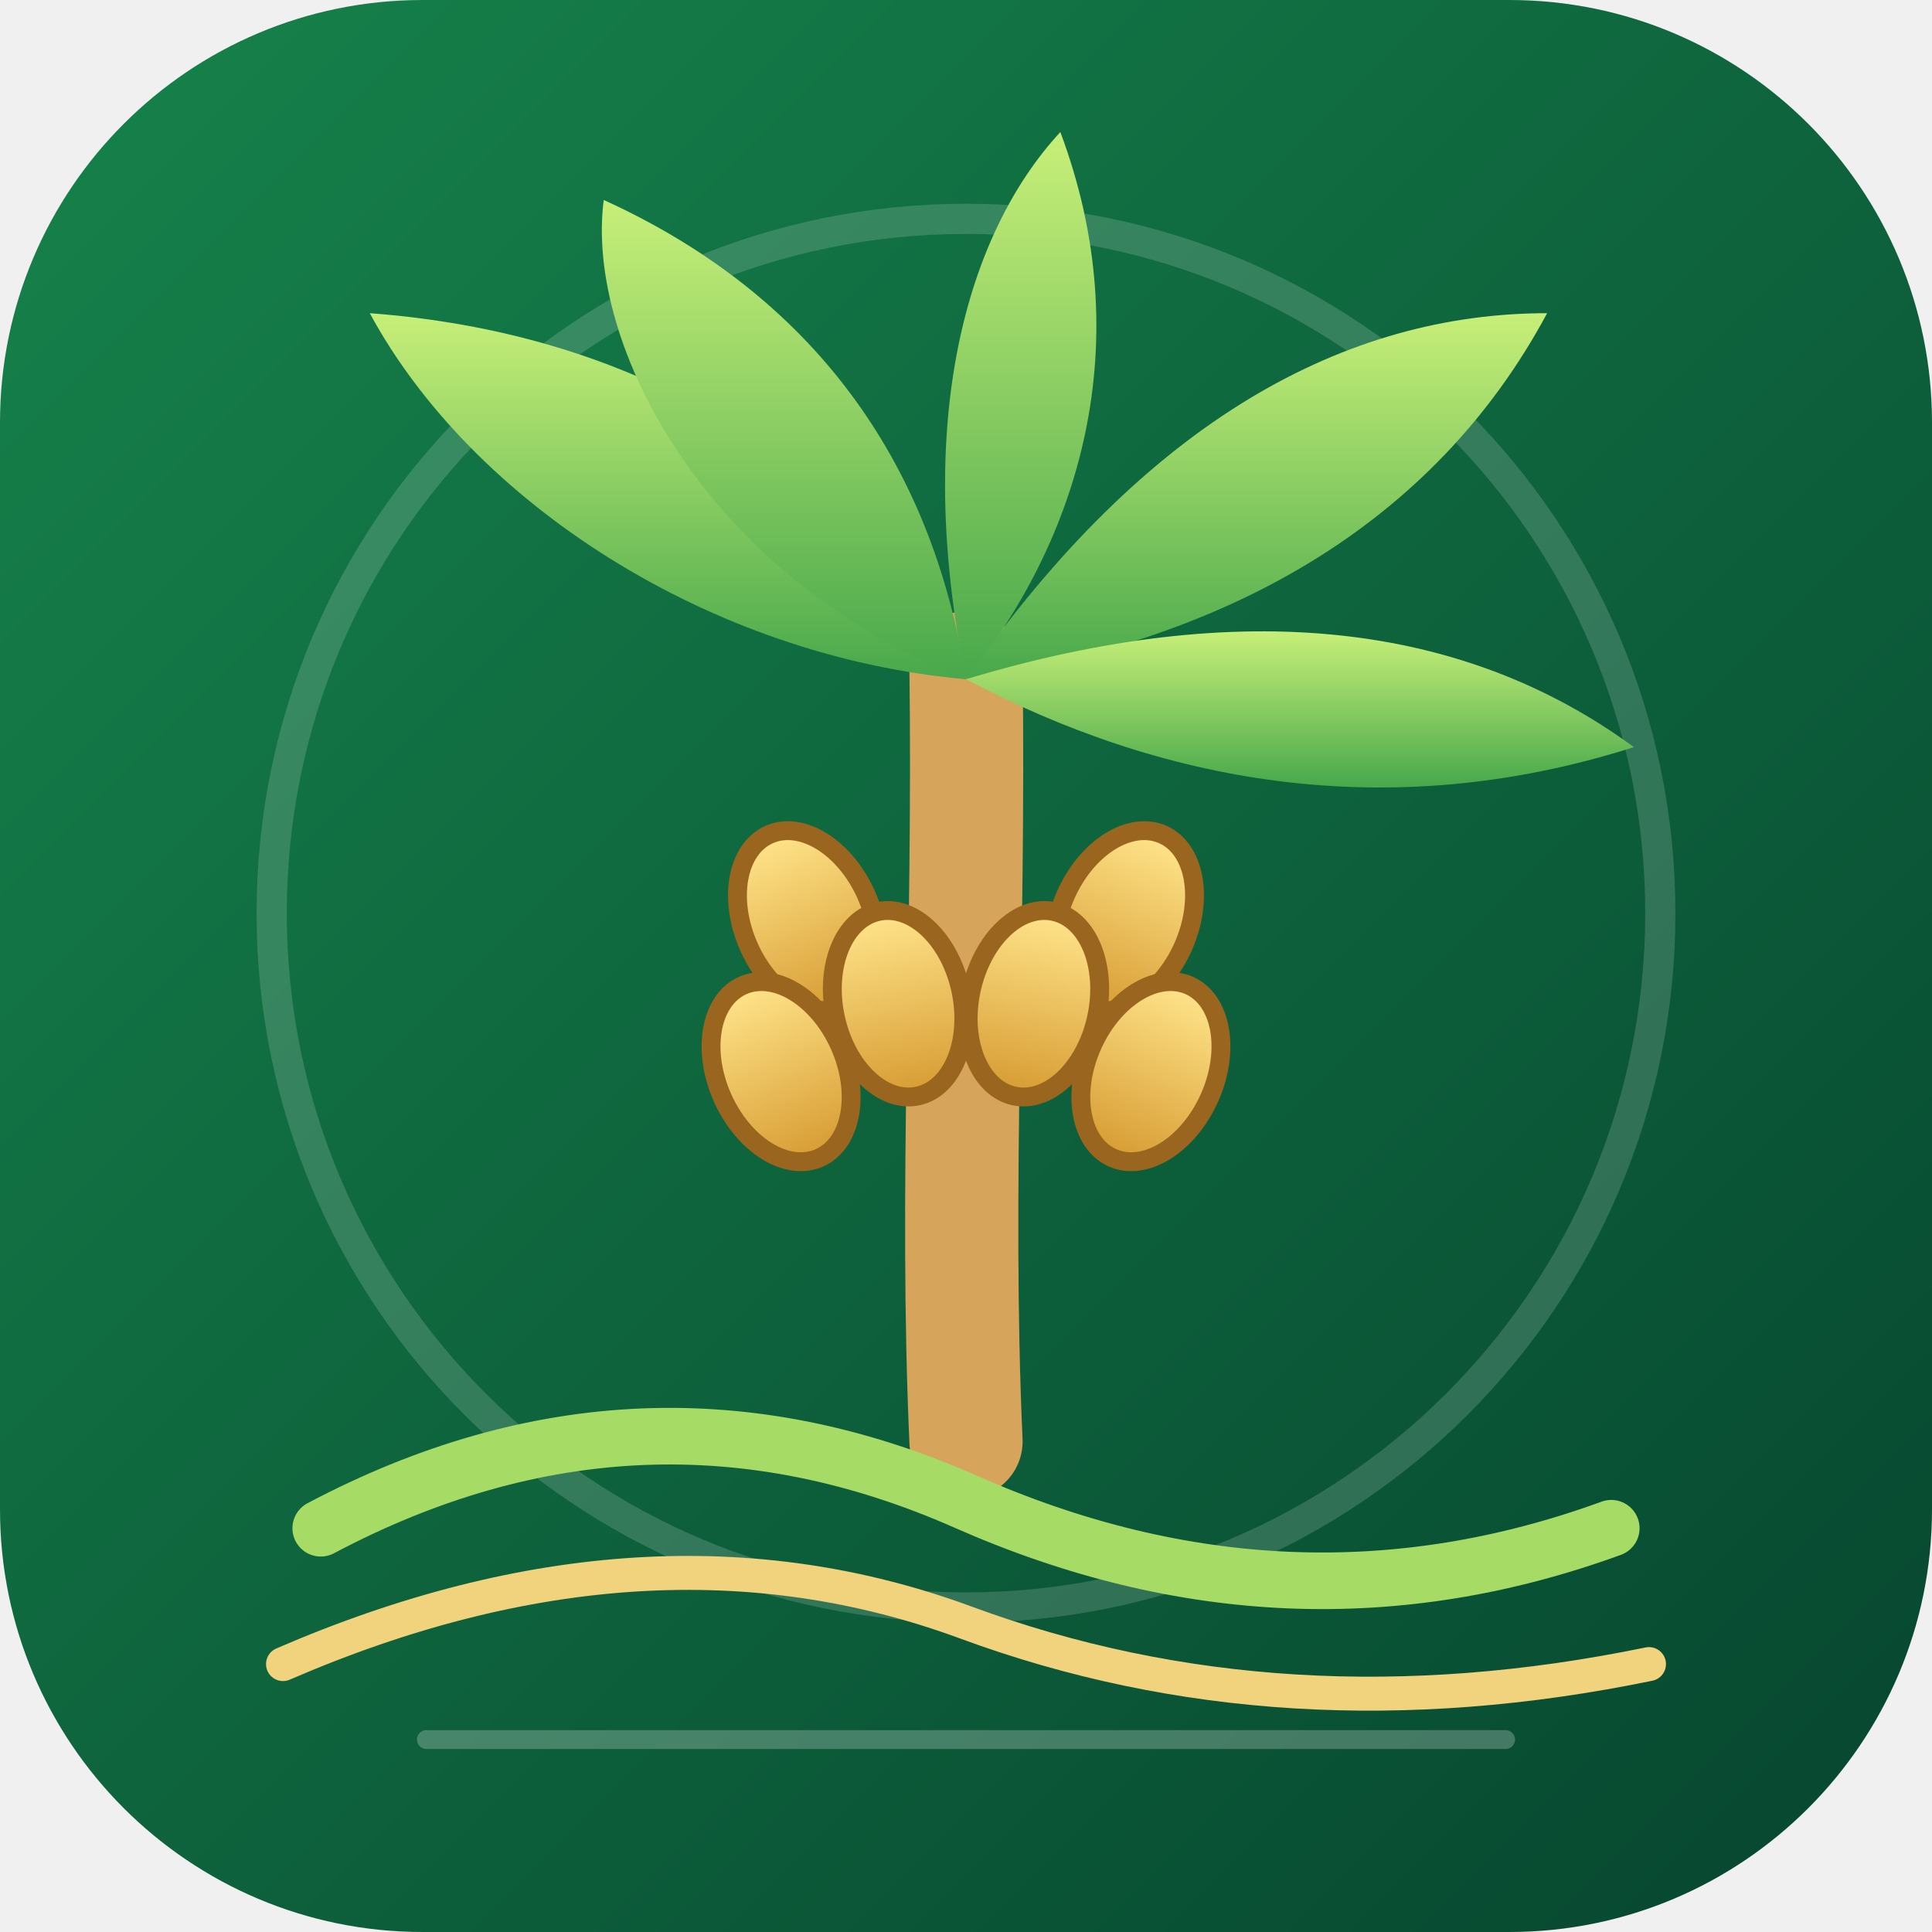
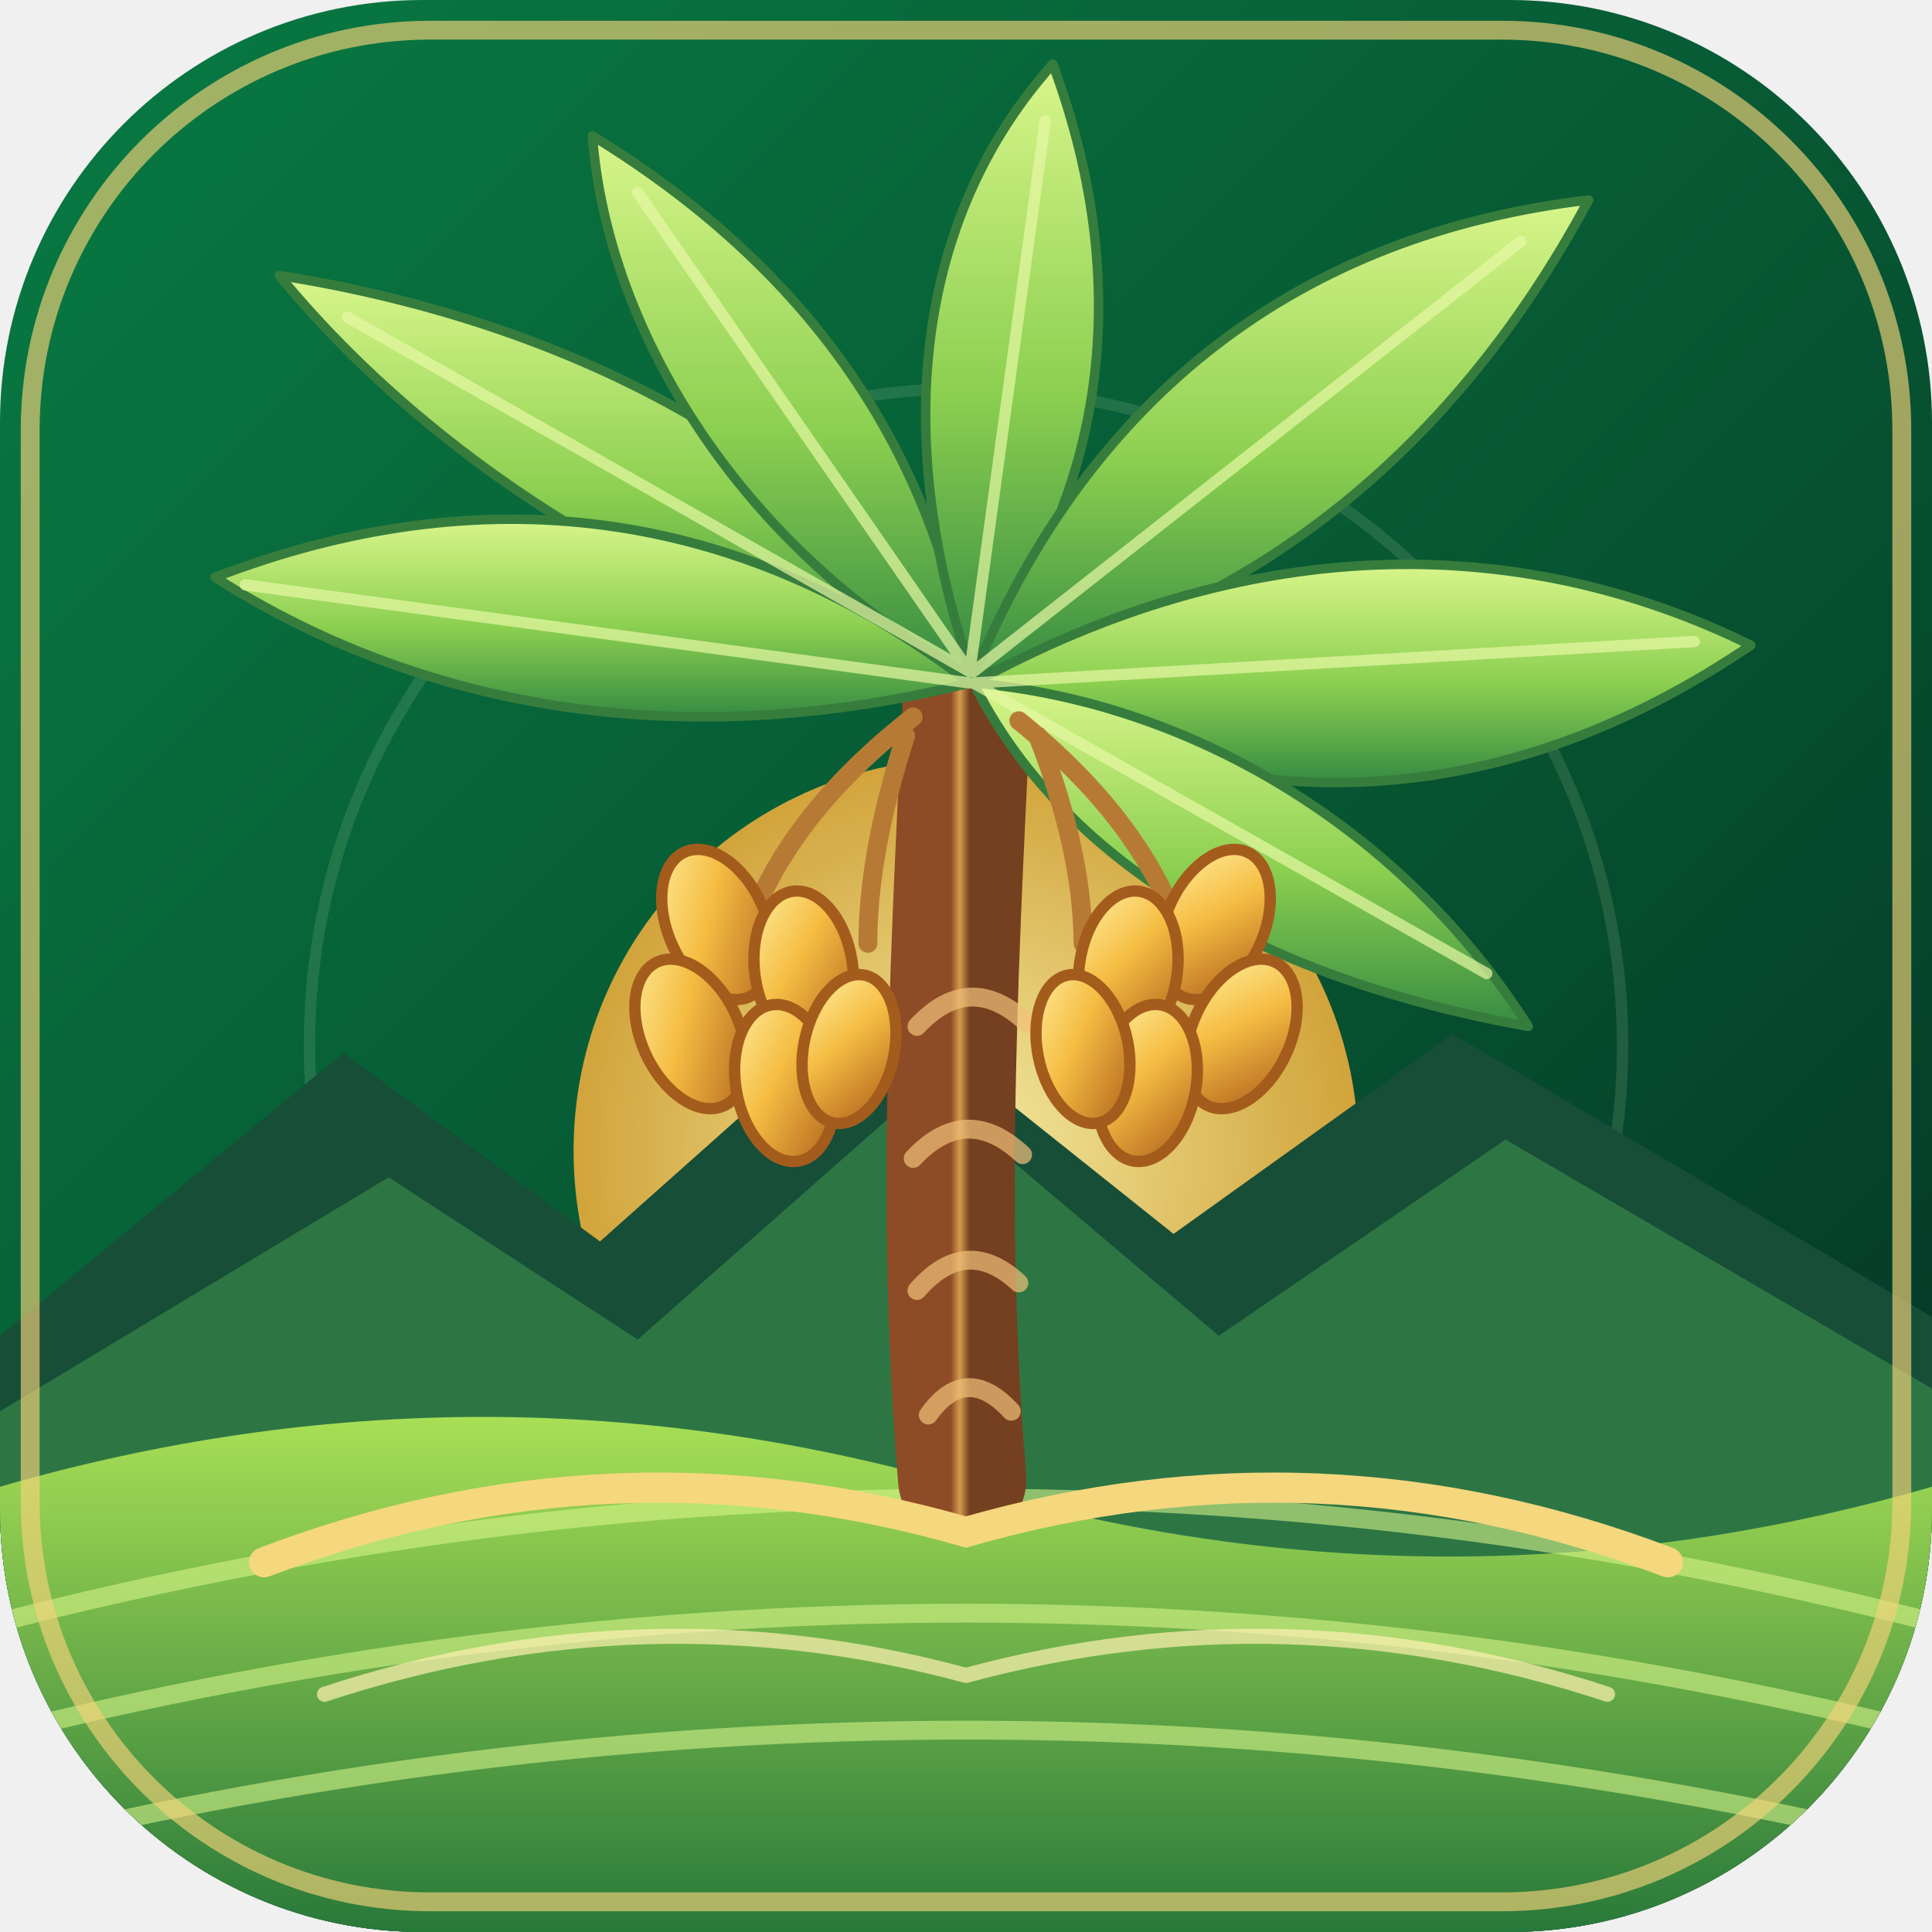
- <svg xmlns="http://www.w3.org/2000/svg" viewBox="0 0 512 512">
+ <svg xmlns="http://www.w3.org/2000/svg" viewBox="0 0 512 512" role="img" aria-labelledby="title">
  <defs>
    <linearGradient id="bg" x1="0" y1="0" x2="1" y2="1">
-       <stop stop-color="#16834b" />
-       <stop offset="1" stop-color="#06452f" />
+       <stop stop-color="#087b43" />
+       <stop offset=".55" stop-color="#075532" />
+       <stop offset="1" stop-color="#032f24" />
    </linearGradient>
+     <radialGradient id="sun">
+       <stop stop-color="#fff1a6" />
+       <stop offset="1" stop-color="#dca83c" />
+     </radialGradient>
    <linearGradient id="leaf" x1="0" y1="0" x2="0" y2="1">
-       <stop stop-color="#c7ef78" />
-       <stop offset="1" stop-color="#48a84b" />
+       <stop stop-color="#d8f58a" />
+       <stop offset=".55" stop-color="#8bcf50" />
+       <stop offset="1" stop-color="#368b42" />
    </linearGradient>
-     <linearGradient id="gold" x1="0" y1="0" x2="0" y2="1">
-       <stop stop-color="#ffe58b" />
-       <stop offset="1" stop-color="#d79b32" />
+     <linearGradient id="trunk" x1="0" y1="0" x2="1" y2="0">
+       <stop stop-color="#8d4c25" />
+       <stop offset=".48" stop-color="#d49a50" />
+       <stop offset="1" stop-color="#75401f" />
    </linearGradient>
+     <linearGradient id="date" x1="0" y1="0" x2=".8" y2="1">
+       <stop stop-color="#fff0a0" />
+       <stop offset=".48" stop-color="#f5bd43" />
+       <stop offset="1" stop-color="#b96b20" />
+     </linearGradient>
+     <linearGradient id="field" x1="0" y1="0" x2="0" y2="1">
+       <stop stop-color="#a8df55" />
+       <stop offset="1" stop-color="#28783a" />
+     </linearGradient>
+     <clipPath id="clip">
+       <rect width="512" height="512" rx="112" />
+     </clipPath>
  </defs>
-   <rect width="512" height="512" rx="112" fill="url(#bg)" />
-   <circle cx="256" cy="242" r="184" fill="none" stroke="#ffffff" stroke-opacity=".16" stroke-width="8" />
-   <path d="M256 382 C253 315 257 250 256 177" fill="none" stroke="#d7a45b" stroke-width="30" stroke-linecap="round" />
-   <path d="M256 180 C188 174 125 133 98 83 C165 88 224 119 256 180Z" fill="url(#leaf)" />
-   <path d="M256 180 C187 153 155 91 160 53 C215 78 247 122 256 180Z" fill="url(#leaf)" />
-   <path d="M256 180 C242 112 256 62 281 35 C302 91 286 143 256 180Z" fill="url(#leaf)" />
-   <path d="M256 180 C304 111 357 83 410 83 C380 139 325 170 256 180Z" fill="url(#leaf)" />
-   <path d="M256 180 C329 158 388 165 433 198 C367 219 307 207 256 180Z" fill="url(#leaf)" />
-   <g fill="url(#gold)" stroke="#9a651e" stroke-width="5">
-     <ellipse cx="214" cy="244" rx="17" ry="25" transform="rotate(-24 214 244)" />
-     <ellipse cx="238" cy="266" rx="17" ry="25" transform="rotate(-12 238 266)" />
-     <ellipse cx="207" cy="284" rx="17" ry="25" transform="rotate(-24 207 284)" />
-     <ellipse cx="298" cy="244" rx="17" ry="25" transform="rotate(24 298 244)" />
-     <ellipse cx="274" cy="266" rx="17" ry="25" transform="rotate(12 274 266)" />
-     <ellipse cx="305" cy="284" rx="17" ry="25" transform="rotate(24 305 284)" />
+   <g clip-path="url(#clip)">
+     <rect width="512" height="512" fill="url(#bg)" />
+     <circle cx="256" cy="277" r="174" fill="none" stroke="#e9f6c0" stroke-opacity=".12" stroke-width="3" />
+     <circle cx="256" cy="305" r="104" fill="url(#sun)" opacity=".95" />
+     <path d="M0 354 91 279 159 329 232 264 311 327 385 274 512 349V512H0Z" fill="#174e38" />
+     <path d="m0 374 103-62 66 43 76-67 78 66 76-52 113 66v144H0Z" fill="#2d7644" />
+     <path d="M0 394q128-37 256 0t256 0v118H0Z" fill="url(#field)" />
+     <g fill="none" stroke="#d8f58a" stroke-opacity=".58" stroke-width="5">
+       <path d="M-30 438Q256 356 542 438" />
+       <path d="M-25 466Q256 389 537 466" />
+       <path d="M-10 492Q256 425 522 492" />
+     </g>
+     <path d="M255 392C249 321 253 250 257 171" fill="none" stroke="url(#trunk)" stroke-width="34" stroke-linecap="round" />
+     <path d="M246 375q10-14 22-1m-25-32q13-15 27-2m-28-33q14-15 29-1m-28-34q14-15 29-1" fill="none" stroke="#f1c17a" stroke-opacity=".7" stroke-width="5" stroke-linecap="round" />
+     <g fill="url(#leaf)" stroke="#367d3d" stroke-width="2.5" stroke-linejoin="round">
+       <path d="M257 179C204 173 125 135 74 73c76 12 145 47 183 106Z" />
+       <path d="M257 179C198 147 161 89 157 36c62 38 91 88 100 143Z" />
+       <path d="M257 177C235 111 245 55 279 17c23 62 12 118-22 160Z" />
+       <path d="M258 179C289 104 345 62 421 53c-37 69-93 112-163 126Z" />
+       <path d="M258 181C329 142 401 140 464 171c-65 44-135 49-206 10Z" />
+       <path d="M257 181C185 199 115 190 57 153c70-27 139-19 200 28Z" />
+       <path d="M258 181C316 186 372 220 405 272c-73-13-124-45-147-91Z" />
+     </g>
+     <g fill="none" stroke="#e7f8a4" stroke-opacity=".7" stroke-width="3" stroke-linecap="round">
+       <path d="M257 178 92 84M257 178 169 51M257 178 277 32M258 178 403 64M258 181 449 170M257 181 65 155M258 181 394 258" />
+     </g>
+     <g fill="none" stroke="#b77a35" stroke-width="5" stroke-linecap="round">
+       <path d="M242 190q-32 25-43 54m71-53q31 25 42 54m-72-50q-10 31-10 55m45-55q12 31 12 55" />
+     </g>
+     <g fill="url(#date)" stroke="#a45c1d" stroke-width="3">
+       <ellipse cx="190" cy="245" rx="13" ry="21" transform="rotate(-24 190 245)" />
+       <ellipse cx="213" cy="257" rx="13" ry="21" transform="rotate(-8 213 257)" />
+       <ellipse cx="183" cy="274" rx="13" ry="21" transform="rotate(-25 183 274)" />
+       <ellipse cx="208" cy="287" rx="13" ry="21" transform="rotate(-10 208 287)" />
+       <ellipse cx="225" cy="278" rx="12" ry="20" transform="rotate(12 225 278)" />
+       <ellipse cx="322" cy="245" rx="13" ry="21" transform="rotate(24 322 245)" />
+       <ellipse cx="299" cy="257" rx="13" ry="21" transform="rotate(8 299 257)" />
+       <ellipse cx="329" cy="274" rx="13" ry="21" transform="rotate(25 329 274)" />
+       <ellipse cx="304" cy="287" rx="13" ry="21" transform="rotate(10 304 287)" />
+       <ellipse cx="287" cy="278" rx="12" ry="20" transform="rotate(-12 287 278)" />
+     </g>
+     <path d="M70 414q92-35 186-8 94-27 186 8" fill="none" stroke="#f5d77e" stroke-width="8" stroke-linecap="round" />
+     <path d="M86 449q85-28 170-5 85-23 170 5" fill="none" stroke="#fff1b3" stroke-opacity=".7" stroke-width="4" stroke-linecap="round" />
+     <rect x="8" y="8" width="496" height="496" rx="106" fill="none" stroke="#f4d27a" stroke-opacity=".65" stroke-width="5" />
  </g>
-   <path d="M85 405 Q170 360 256 398 T427 405" fill="none" stroke="#a6dc66" stroke-width="15" stroke-linecap="round" />
-   <path d="M75 441 Q172 399 256 430 T437 441" fill="none" stroke="#f1d27d" stroke-width="9" stroke-linecap="round" />
-   <path d="M113 461 H399" stroke="#ffffff" stroke-opacity=".24" stroke-width="5" stroke-linecap="round" />
</svg>
